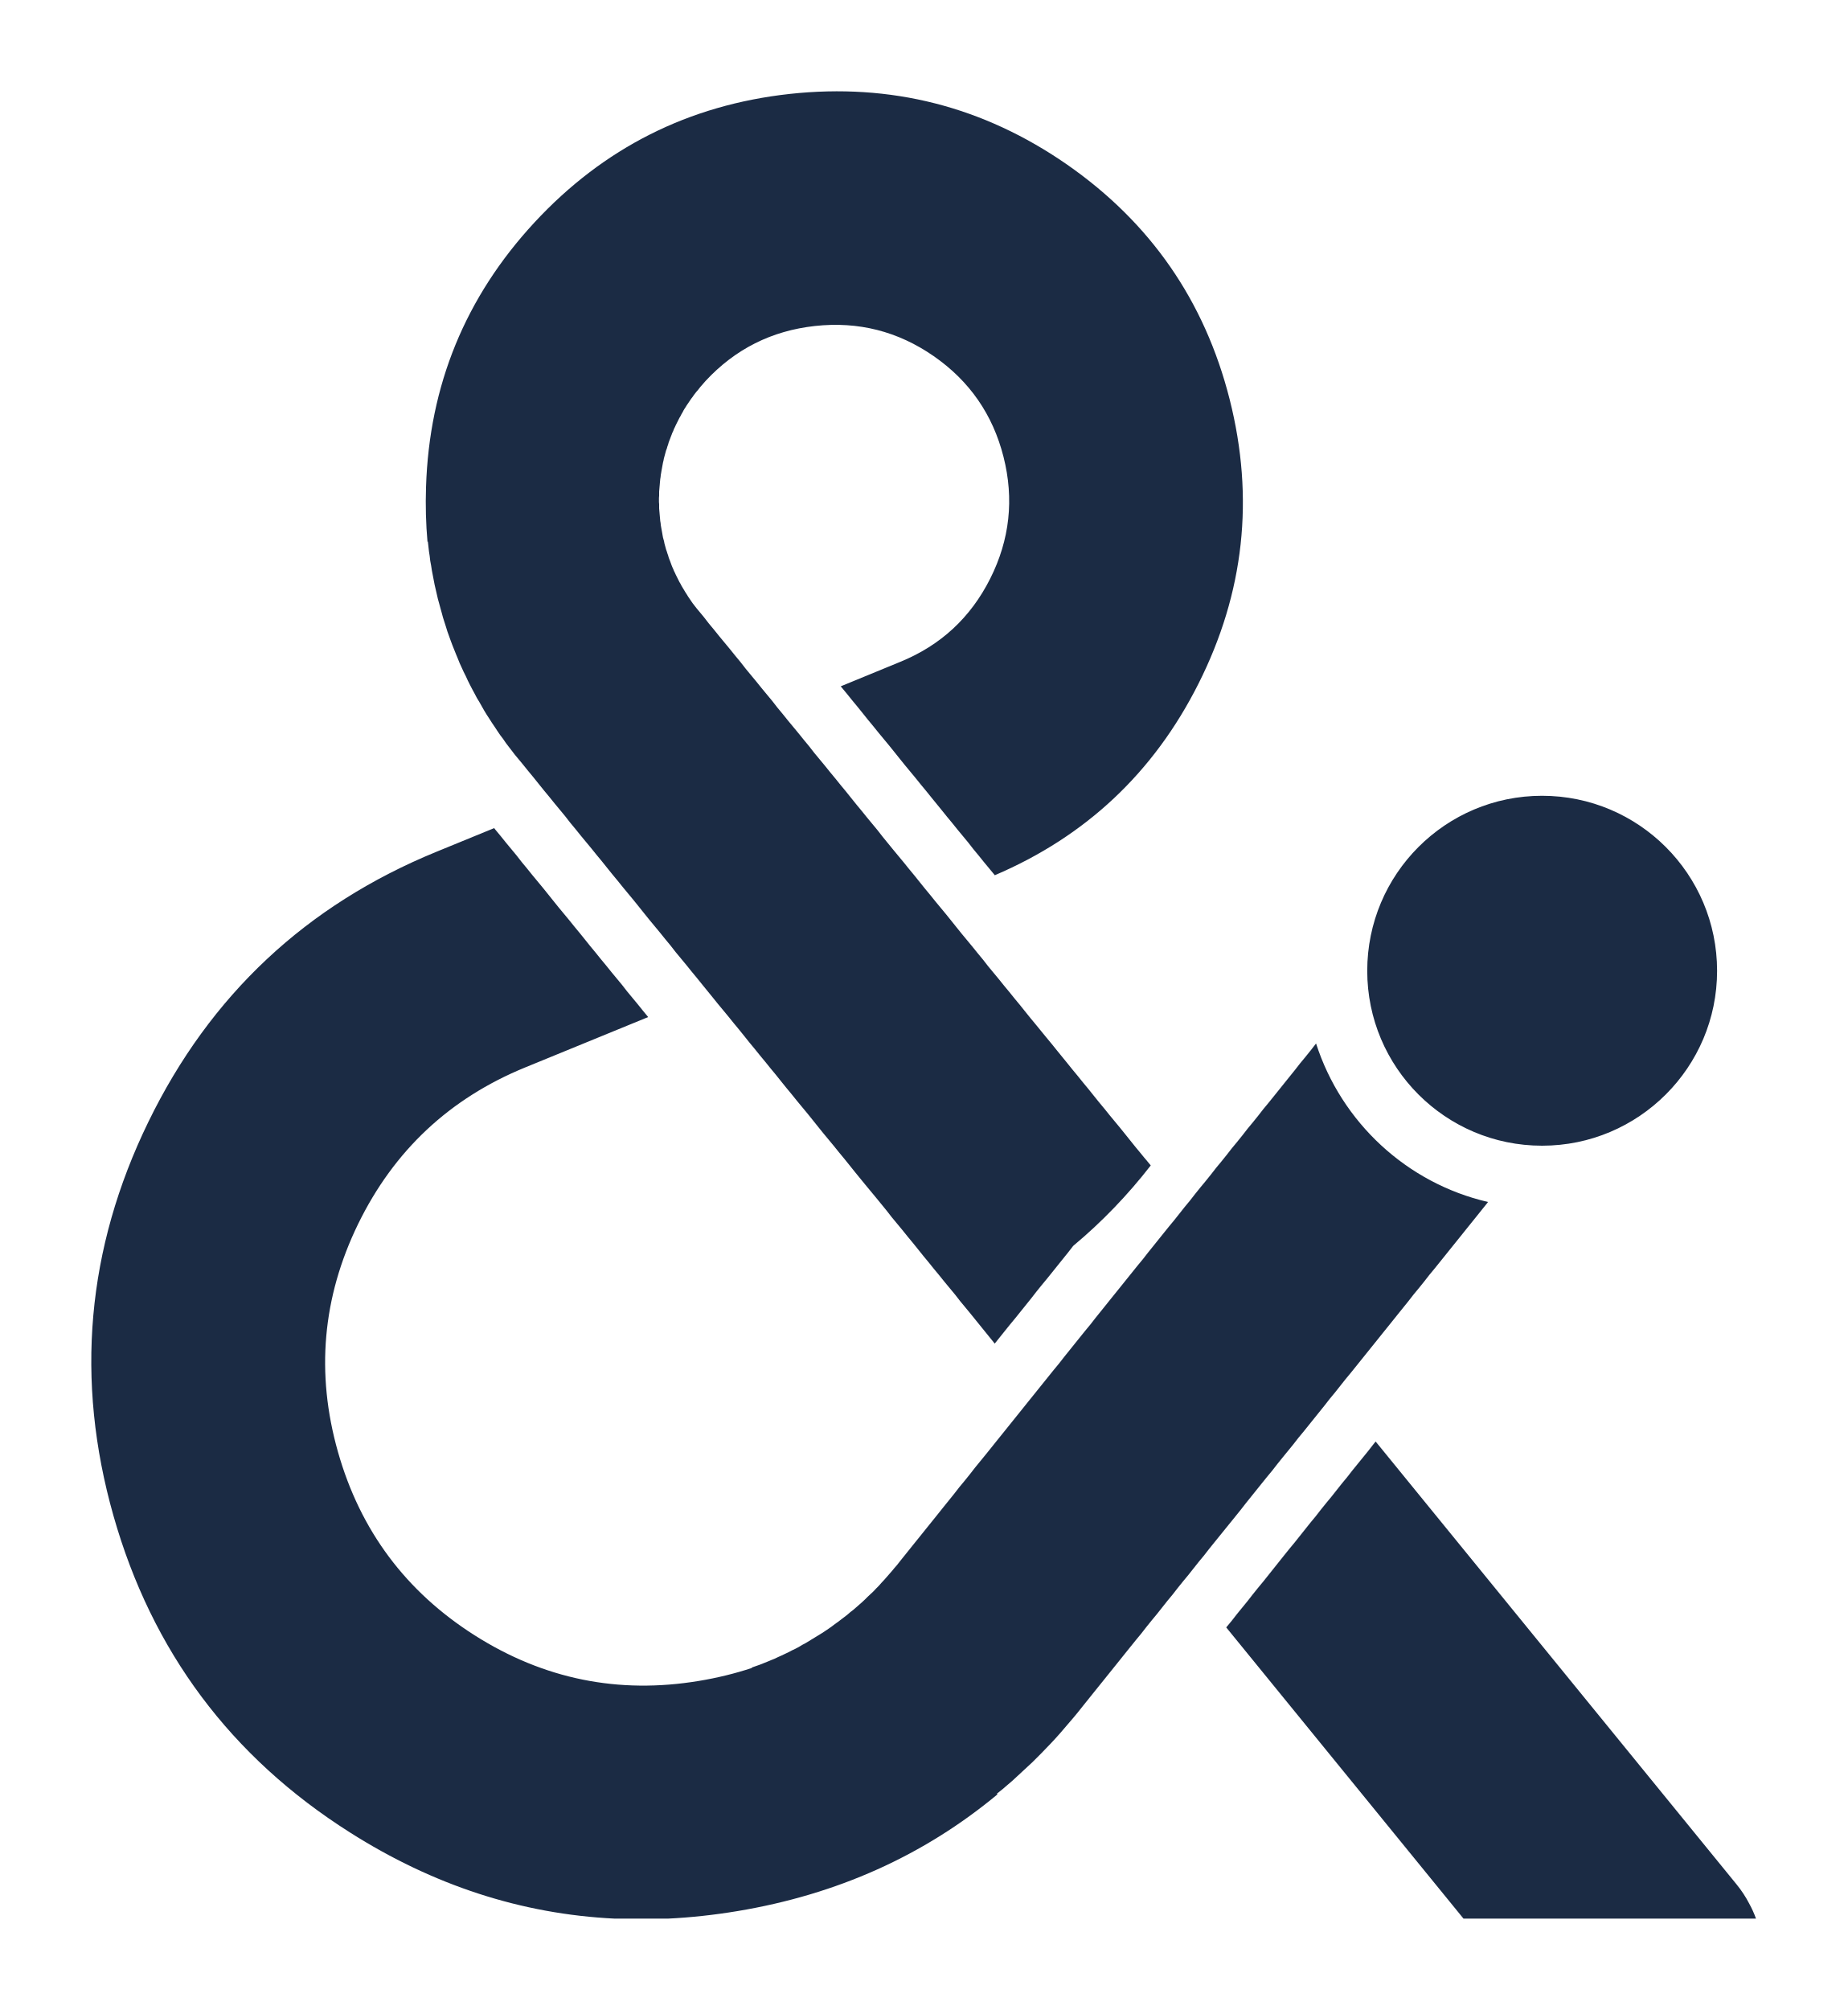
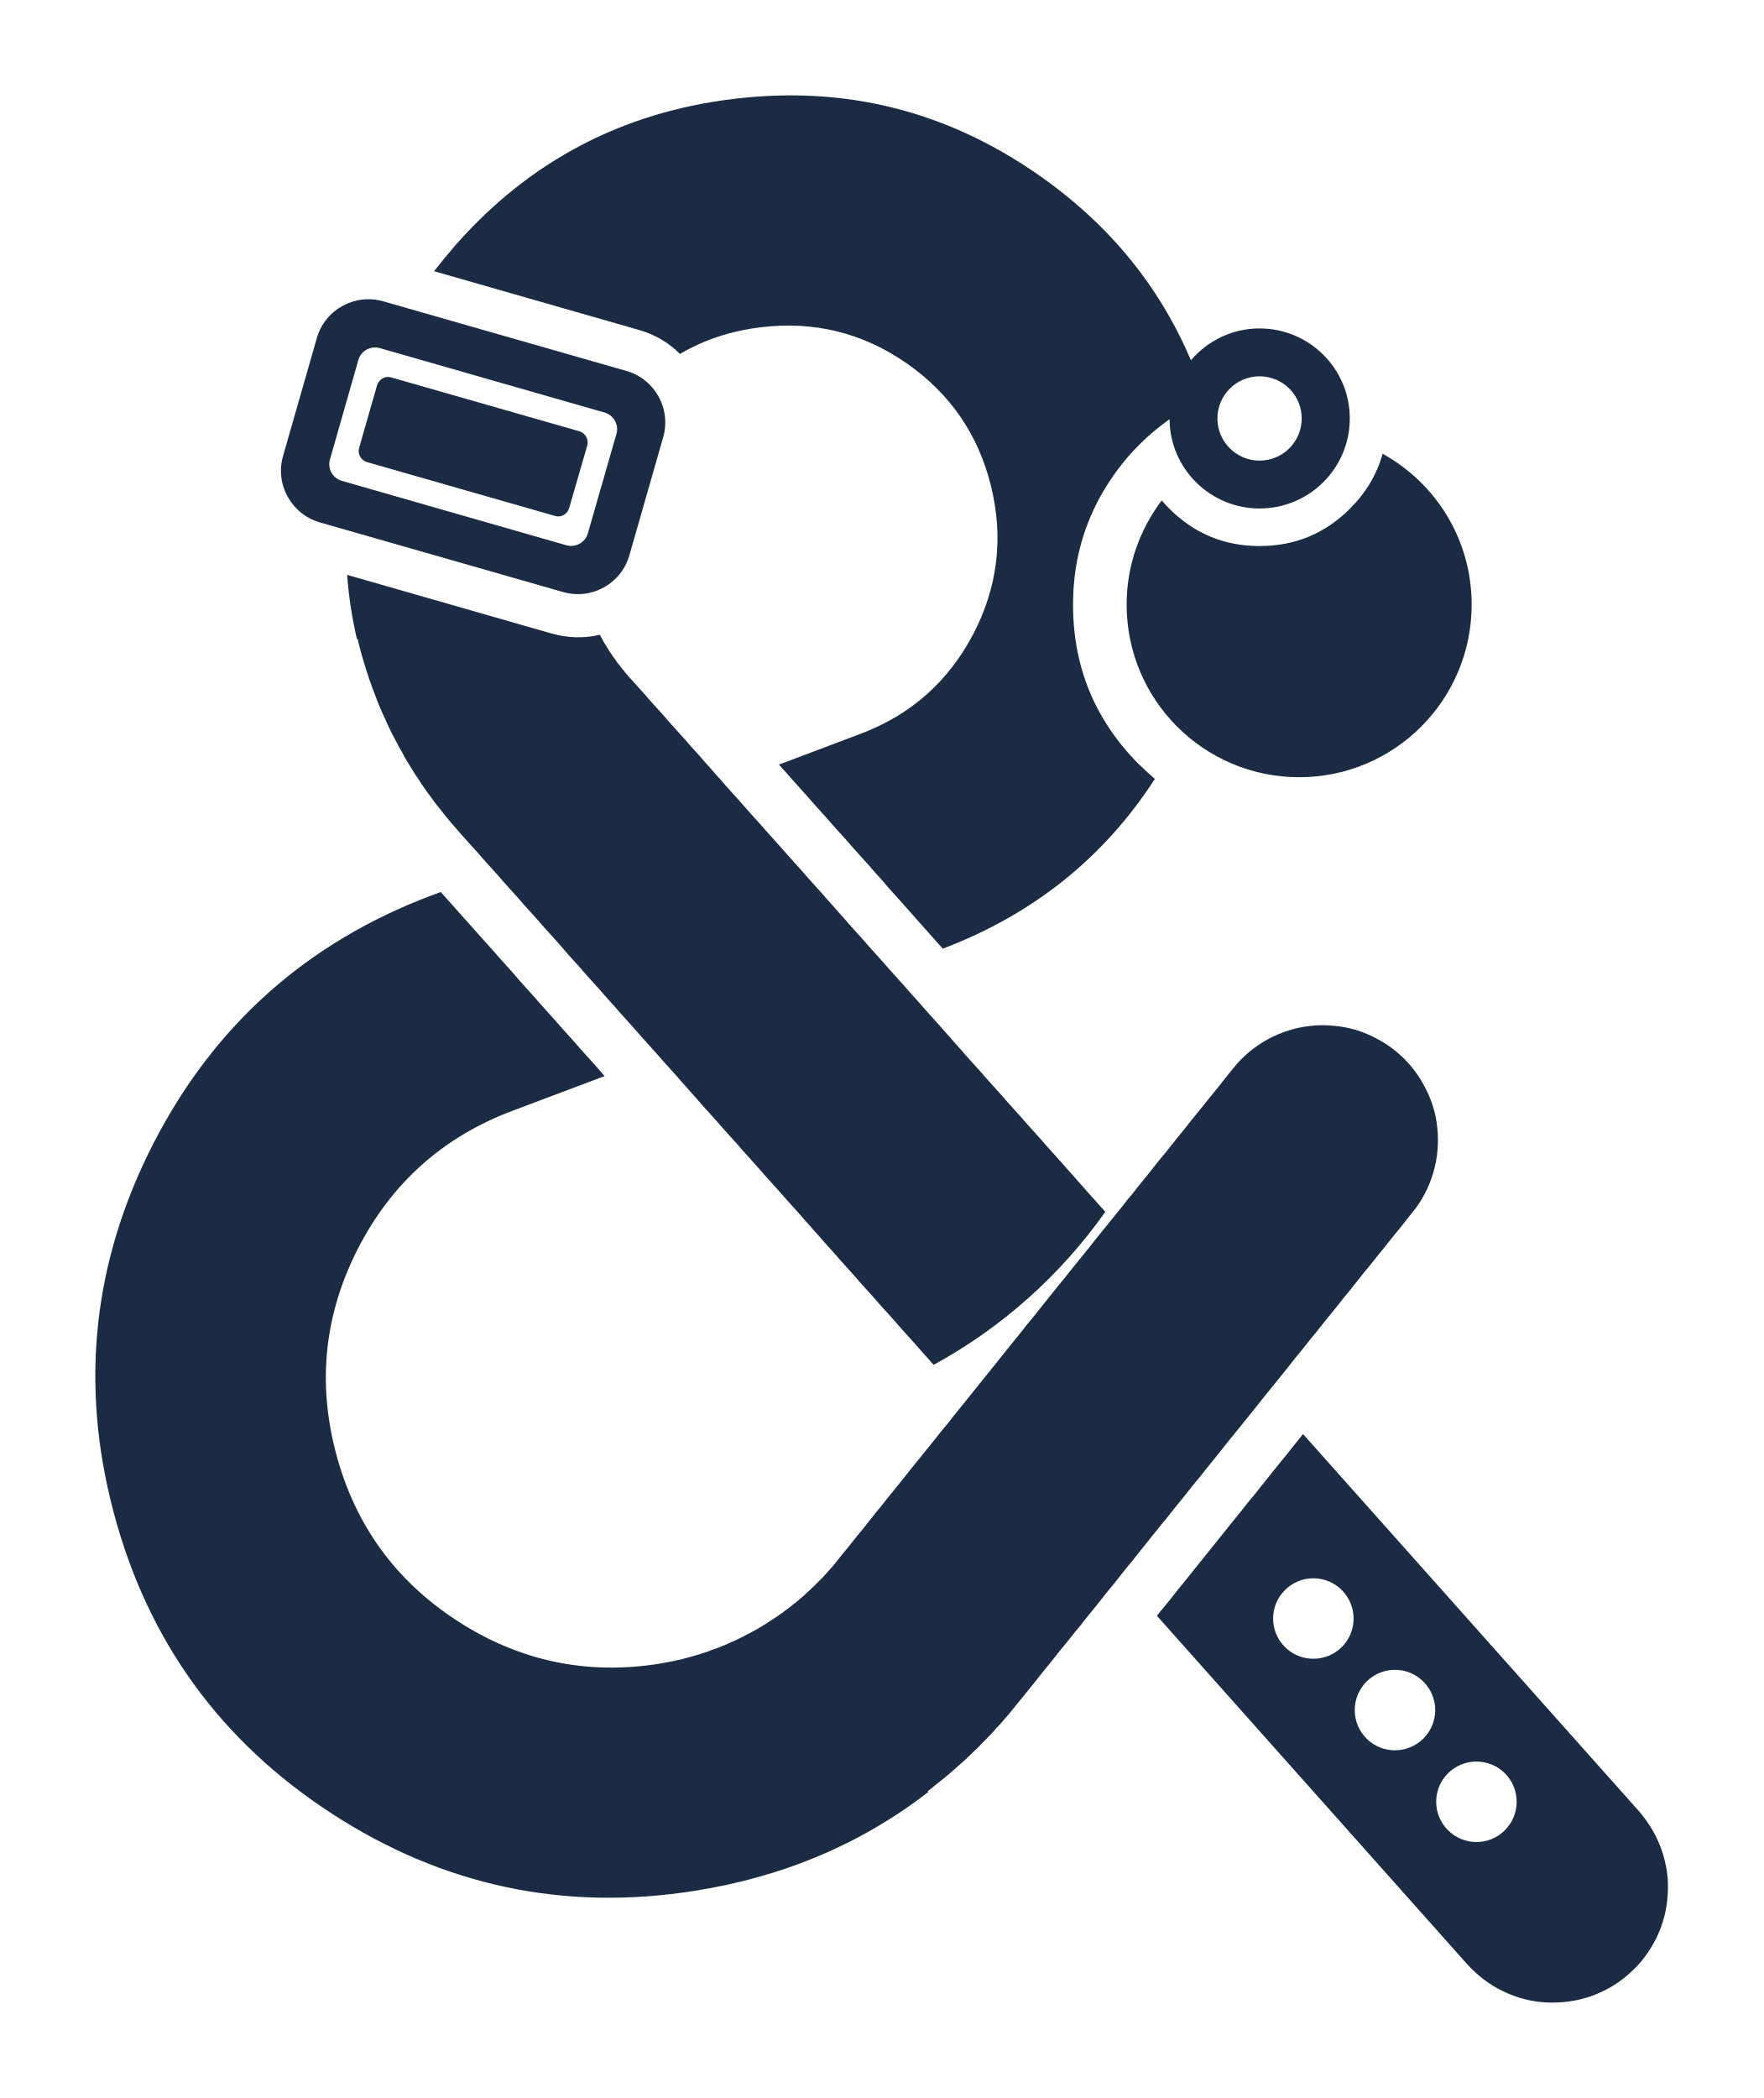
- <svg xmlns="http://www.w3.org/2000/svg" viewBox="-5.00 -5.00 101.12 110.00" role="img" aria-label="Coleira &amp; Passaporte">
-   <path fill="#1B2B44" d="M49.61 93.19Q43.55 98.23 35.35 99.59Q33.42 99.91 31.55 100H28.66Q21 99.63 14.15 95.28Q4.37 89.08 1.21 77.95Q-1.95 66.81 3.12 56.4Q8.19 45.99 18.9 41.61L22.05 40.32L22.12 40.41L22.41 40.76L22.7 41.12L22.99 41.47L23.28 41.82L23.56 42.18L23.85 42.53L24.14 42.89L24.43 43.24L24.72 43.59L25.01 43.95L25.29 44.3L25.58 44.66L25.87 45.01L26.16 45.36L26.45 45.72L26.74 46.07L27.03 46.43L27.31 46.78L27.6 47.13L27.89 47.49L28.18 47.84L28.47 48.2L28.76 48.55L29.05 48.9L29.33 49.26L29.62 49.61L29.91 49.96L30.2 50.32L30.48 50.66L23.74 53.42Q17.54 55.96 14.6 61.99Q11.67 68.01 13.5 74.46Q15.33 80.91 20.99 84.5Q26.65 88.09 33.26 86.99Q34.77 86.74 36.16 86.28L36.15 86.26L36.2 86.24L36.4 86.17L36.6 86.1L36.8 86.02L37 85.94L37.19 85.86L37.39 85.78L37.58 85.69L37.78 85.6L37.97 85.51L38.16 85.42L38.35 85.32L38.54 85.23L38.73 85.13L38.91 85.02L39.1 84.92L39.28 84.81L39.46 84.7L39.64 84.59L39.82 84.48L40 84.37L40.18 84.25L40.36 84.13L40.53 84.01L40.7 83.88L40.87 83.76L41.04 83.63L41.21 83.5L41.38 83.37L41.54 83.23L41.71 83.1L41.87 82.96L42.03 82.82L42.19 82.68L42.35 82.53L42.5 82.38L42.65 82.24L42.81 82.09L42.96 81.93L43.11 81.78L43.25 81.62L43.4 81.46L43.54 81.3L43.68 81.14L43.82 80.98L43.96 80.81L44.1 80.65L44.36 80.32L44.65 79.96L44.93 79.61L45.22 79.25L45.51 78.89L46.37 77.82L46.65 77.47L46.94 77.11L47.23 76.75L47.51 76.39L47.8 76.04L48.09 75.68L48.37 75.32L48.95 74.61L49.24 74.25L49.52 73.9L49.81 73.54L50.1 73.18L50.67 72.47L50.96 72.11L51.24 71.76L51.53 71.4L52.68 69.97L52.97 69.62L53.25 69.26L54.11 68.19L54.4 67.83L54.69 67.48L54.97 67.12L55.26 66.76L55.83 66.05L56.12 65.69L56.41 65.33L57.27 64.26L57.56 63.91L57.84 63.55L58.13 63.19L58.7 62.48L58.99 62.12L59.28 61.77L59.85 61.05L60.14 60.7L60.42 60.34L60.71 59.98L61 59.63L61.29 59.27L61.57 58.91L61.86 58.56L62.15 58.2L62.43 57.84L62.72 57.49L63.01 57.13L63.29 56.77L63.58 56.42L63.87 56.06L64.15 55.7L64.44 55.35L64.73 54.99L65.02 54.63L65.3 54.28L65.59 53.92L65.88 53.56L66.16 53.2L66.45 52.85L66.74 52.49L67.02 52.13L67.04 52.11C68.43 56.42 72 59.75 76.45 60.78L76.4 60.85L76.11 61.21L75.83 61.56L75.54 61.92L75.25 62.28L74.97 62.63L74.68 62.99L74.39 63.35L74.11 63.7L73.82 64.06L73.53 64.42L73.24 64.77L72.96 65.13L72.67 65.49L72.38 65.84L72.1 66.2L71.81 66.56L71.52 66.92L71.24 67.27L70.95 67.63L70.66 67.99L70.38 68.34L70.09 68.7L69.23 69.77L68.94 70.13L68.65 70.48L68.08 71.2L67.79 71.55L67.51 71.91L67.22 72.27L66.36 73.34L66.07 73.69L65.79 74.05L65.21 74.76L64.92 75.12L64.64 75.48L64.35 75.83L64.06 76.19L63.2 77.26L62.92 77.62L62.63 77.98L61.48 79.4L61.19 79.76L60.91 80.12L60.62 80.47L60.05 81.19L59.76 81.54L59.47 81.9L59.19 82.26L58.9 82.61L58.33 83.33L58.04 83.68L57.75 84.04L57.47 84.4L57.18 84.75L56.89 85.11L56.6 85.47L56.32 85.82L55.46 86.89L55.17 87.25L54.88 87.61L54.6 87.96L54.31 88.32L54 88.71L53.76 89L53.52 89.28L53.28 89.56L53.04 89.84L52.79 90.12L52.54 90.39L52.28 90.66L52.02 90.93L51.76 91.19L51.5 91.45L51.23 91.7L50.96 91.95L50.69 92.2L50.42 92.45L50.14 92.69L49.86 92.93L49.57 93.16L49.56 93.17Q49.58 93.18 49.61 93.19ZM18.4 24.65Q18.27 23.18 18.32 21.66Q18.58 13.31 24.25 7.18Q29.93 1.05 38.23 0.14Q46.53 -0.76 53.4 4Q60.26 8.77 62.31 16.86Q64.36 24.96 60.6 32.42Q56.93 39.71 49.45 42.9L49.44 42.88L49.15 42.53L48.86 42.18L48.57 41.82L48.28 41.47L48 41.11L47.71 40.76L47.42 40.41L47.13 40.05L46.84 39.7L46.55 39.34L45.98 38.64L45.69 38.28L45.4 37.93L45.11 37.57L44.82 37.22L44.53 36.87L44.24 36.51L43.96 36.16L43.67 35.8L43.38 35.45L43.09 35.1L42.8 34.74L42.51 34.39L42.23 34.04L41.94 33.68L41.65 33.33L41.36 32.97L41.07 32.62L41.02 32.56L44.28 31.22Q47.59 29.87 49.2 26.67Q50.81 23.47 49.93 20Q49.05 16.53 46.11 14.49Q43.17 12.45 39.61 12.84Q36.05 13.23 33.62 15.85Q33.59 15.89 33.55 15.93L33.49 16L33.42 16.08L33.34 16.17L33.27 16.26L33.2 16.35L33.12 16.44L33.05 16.53L32.98 16.62L32.92 16.71L32.85 16.8L32.78 16.9L32.72 16.99L32.66 17.08L32.59 17.18L32.53 17.28L32.47 17.37L32.41 17.47L32.36 17.57L32.3 17.67L32.25 17.77L32.19 17.87L32.14 17.97L32.09 18.07L32.04 18.17L31.99 18.27L31.94 18.38L31.89 18.48L31.85 18.59L31.8 18.69L31.76 18.8L31.72 18.9L31.68 19.01L31.64 19.11L31.6 19.22L31.57 19.33L31.53 19.44L31.5 19.55L31.46 19.65L31.43 19.76L31.4 19.87L31.37 19.98L31.34 20.09L31.32 20.2L31.29 20.32L31.27 20.43L31.25 20.54L31.23 20.65L31.21 20.76L31.19 20.88L31.17 20.99L31.16 21.1L31.14 21.22L31.13 21.33L31.12 21.44L31.11 21.56L31.1 21.67L31.09 21.79L31.08 21.9L31.08 22.02L31.08 22.13L31.07 22.25L31.07 22.36L31.07 22.48L31.08 22.59L31.08 22.71L31.08 22.82L31.09 22.94L31.1 23.05L31.11 23.17L31.12 23.28L31.13 23.39L31.14 23.51L31.16 23.62L31.17 23.73L31.19 23.85L31.21 23.96L31.23 24.07L31.25 24.18L31.27 24.3L31.29 24.41L31.32 24.52L31.35 24.63L31.37 24.74L31.4 24.85L31.43 24.96L31.46 25.07L31.5 25.18L31.53 25.28L31.57 25.39L31.6 25.5L31.64 25.61L31.68 25.71L31.72 25.82L31.76 25.93L31.8 26.03L31.85 26.14L31.89 26.24L31.94 26.34L31.99 26.45L32.04 26.55L32.09 26.65L32.14 26.75L32.19 26.85L32.25 26.95L32.3 27.05L32.36 27.15L32.42 27.25L32.48 27.35L32.54 27.45L32.6 27.54L32.66 27.64L32.72 27.73L32.79 27.83L32.85 27.92L32.92 28.02L32.99 28.11L33.06 28.2L33.13 28.29L33.23 28.41L33.52 28.76L33.8 29.12L34.09 29.47L34.38 29.83L34.67 30.18L34.96 30.53L35.25 30.89L35.54 31.24L35.82 31.6L36.11 31.95L36.4 32.3L36.69 32.66L36.98 33.01L37.27 33.36L37.55 33.72L37.84 34.07L38.13 34.43L38.42 34.78L38.71 35.13L39 35.49L39.29 35.84L39.57 36.2L39.86 36.55L40.15 36.9L40.44 37.26L40.73 37.61L41.02 37.97L41.31 38.32L41.59 38.67L41.88 39.03L42.17 39.38L42.46 39.74L42.75 40.09L43.04 40.44L43.32 40.8L43.9 41.51L44.19 41.86L44.48 42.21L44.77 42.57L45.06 42.92L45.34 43.27L45.63 43.63L45.92 43.98L46.21 44.34L46.5 44.69L46.79 45.04L47.08 45.4L47.36 45.75L47.65 46.11L47.94 46.46L48.23 46.81L48.52 47.17L48.81 47.52L49.09 47.88L49.38 48.23L49.67 48.58L49.96 48.94L50.25 49.29L50.54 49.65L50.83 50L51.11 50.35L51.4 50.71L51.69 51.06L52.27 51.77L52.56 52.12L52.85 52.48L53.42 53.18L53.71 53.54L54 53.89L54.29 54.25L54.58 54.6L54.86 54.95L55.15 55.31L55.44 55.66L55.49 55.72L55.73 56.02L56.02 56.37L56.31 56.72L56.6 57.08L56.88 57.43L57.17 57.79L57.46 58.14L57.63 58.35L57.75 58.49L57.99 58.78C56.74 60.39 55.32 61.87 53.76 63.17L53.74 63.19L53.46 63.55L53.17 63.91L52.6 64.62L52.31 64.98L52.02 65.33L51.73 65.69L51.45 66.05L50.59 67.12L50.3 67.47L50.01 67.83L49.45 68.53L48.09 66.85L47.85 66.56L47.56 66.21L47.28 65.85L46.99 65.5L46.7 65.15L46.41 64.79L46.12 64.44L45.83 64.08L45.59 63.79L45.54 63.73L45.26 63.38L44.97 63.02L44.68 62.67L44.39 62.31L44.1 61.96L43.81 61.61L43.53 61.25L42.95 60.54L42.66 60.19L42.37 59.84L41.79 59.13L41.51 58.78L41.22 58.42L40.93 58.07L40.64 57.71L40.35 57.36L40.06 57.01L39.77 56.65L39.49 56.3L39.2 55.94L38.91 55.59L38.62 55.24L38.33 54.88L38.04 54.53L37.75 54.17L37.47 53.82L37.18 53.47L36.89 53.11L36.6 52.76L36.31 52.4L36.02 52.05L35.74 51.7L35.45 51.34L35.16 50.99L34.87 50.63L34.58 50.28L34.29 49.93L34 49.57L33.43 48.87L33.14 48.51L32.85 48.16L32.56 47.8L32.27 47.45L31.98 47.1L31.7 46.74L31.41 46.39L31.12 46.03L30.83 45.68L30.54 45.33L30.25 44.97L29.97 44.62L29.68 44.26L29.39 43.91L29.1 43.56L28.81 43.2L28.52 42.85L28.23 42.49L27.95 42.14L27.66 41.79L27.37 41.43L27.08 41.08L26.79 40.73L26.5 40.37L26.21 40.02L25.93 39.66L25.64 39.31L25.35 38.96L25.06 38.6L24.77 38.25L24.48 37.89L24.2 37.54L23.91 37.19L23.62 36.83L23.33 36.48L23.18 36.3L23.02 36.09L22.85 35.87L22.69 35.66L22.54 35.44L22.38 35.23L22.23 35.01L22.08 34.78L21.93 34.56L21.79 34.34L21.64 34.11L21.5 33.88L21.37 33.65L21.24 33.42L21.1 33.19L20.98 32.96L20.85 32.72L20.73 32.49L20.61 32.25L20.5 32.01L20.38 31.77L20.27 31.53L20.16 31.29L20.06 31.04L19.96 30.8L19.86 30.55L19.76 30.3L19.67 30.06L19.58 29.81L19.49 29.56L19.41 29.3L19.33 29.05L19.25 28.8L19.18 28.54L19.11 28.29L19.04 28.03L18.97 27.78L18.91 27.52L18.85 27.26L18.79 27L18.74 26.74L18.69 26.48L18.64 26.22L18.6 25.96L18.55 25.69L18.52 25.43L18.48 25.17L18.45 24.9L18.42 24.64L18.42 24.63ZM91.12 100H75.11L62.12 84.06L62.14 84.04L62.43 83.69L62.71 83.33L63.29 82.62L63.57 82.26L63.86 81.9L64.15 81.55L65.29 80.12L65.58 79.76L65.87 79.41L66.73 78.33L67.02 77.98L67.3 77.62L67.59 77.26L67.88 76.91L68.45 76.19L68.74 75.84L69.02 75.48L69.89 74.41L70.17 74.05L70.3 73.89L90.06 98.13Q90.46 98.62 90.75 99.18Q90.97 99.58 91.12 100Z M88.99 48.13C88.99 53.41 84.7 57.7 79.41 57.7C74.12 57.7 69.84 53.41 69.84 48.13C69.84 42.84 74.12 38.55 79.41 38.55C84.7 38.55 88.99 42.84 88.99 48.13Z" />
+ <svg xmlns="http://www.w3.org/2000/svg" viewBox="-5.00 -5.00 92.45 110.00" role="img" aria-label="Coleira &amp; Passaporte">
+   <path fill="#1B2B44" d="M18.11 41.77 20.34 44.27 20.61 44.57 20.88 44.87 21.14 45.17 21.41 45.47 21.68 45.77 21.95 46.07 22.21 46.38 22.48 46.68 22.75 46.98 23.02 47.28 23.28 47.58 23.55 47.88 23.82 48.18 24.09 48.48 24.35 48.78 24.62 49.08 24.89 49.38 25.16 49.68 25.42 49.98 25.69 50.28 25.96 50.58 26.23 50.88 26.49 51.18 26.7 51.42 21.87 53.24Q16.44 55.28 13.78 60.44Q11.13 65.6 12.62 71.21Q14.11 76.82 18.97 79.98Q23.84 83.14 29.57 82.23Q30.21 82.12 30.82 81.98L30.82 81.97L30.88 81.96L31.06 81.91L31.24 81.86L31.41 81.81L31.59 81.76L31.77 81.7L31.94 81.65L32.12 81.59L32.29 81.52L32.46 81.46L32.64 81.4L32.81 81.33L32.98 81.26L33.15 81.19L33.31 81.11L33.48 81.04L33.65 80.96L33.81 80.88L33.98 80.8L34.14 80.71L34.3 80.63L34.47 80.54L34.63 80.45L34.79 80.36L34.94 80.27L35.1 80.17L35.26 80.07L35.41 79.97L35.56 79.87L35.72 79.77L35.87 79.66L36.02 79.56L36.16 79.45L36.31 79.34L36.46 79.23L36.6 79.11L36.75 79L36.89 78.88L37.03 78.76L37.17 78.64L37.3 78.51L37.44 78.39L37.57 78.26L37.71 78.13L37.84 78L37.97 77.87L38.1 77.74L38.23 77.6L38.35 77.47L38.47 77.33L38.6 77.19L38.72 77.05L38.84 76.9L38.95 76.76L39.18 76.47L39.44 76.16L39.69 75.84L39.94 75.53L40.2 75.22L40.95 74.27L41.21 73.96L41.46 73.64L41.71 73.33L41.97 73.01L42.22 72.7L42.47 72.39L42.72 72.07L43.23 71.44L43.48 71.13L43.74 70.81L43.99 70.5L44.24 70.18L44.75 69.56L45 69.24L45.25 68.93L45.51 68.61L46.52 67.35L46.77 67.04L47.02 66.73L47.78 65.78L48.03 65.47L48.29 65.15L48.54 64.84L48.79 64.52L49.3 63.9L49.55 63.58L49.8 63.27L50.56 62.32L50.82 62.01L51.07 61.69L51.32 61.38L51.83 60.75L52.08 60.44L52.33 60.12L53.09 59.18L53.35 58.86L53.6 58.55L53.85 58.24L54.1 57.92L54.36 57.61L54.61 57.29L54.86 56.98L55.12 56.66L55.37 56.35L55.62 56.03L55.87 55.72L56.13 55.41L56.38 55.09L56.63 54.78L56.89 54.46L57.14 54.15L57.39 53.83L57.64 53.52L57.9 53.2L58.15 52.89L58.4 52.58L58.66 52.26L58.91 51.95L59.16 51.63L59.41 51.32L59.67 51Q60.04 50.54 60.49 50.16Q60.95 49.78 61.47 49.49Q61.99 49.21 62.56 49.03Q63.12 48.85 63.71 48.79Q64.3 48.72 64.9 48.78Q65.49 48.83 66.06 48.99Q66.63 49.16 67.15 49.44Q67.68 49.71 68.14 50.08Q68.61 50.46 68.99 50.91Q69.37 51.37 69.65 51.89Q69.94 52.41 70.12 52.97Q70.3 53.54 70.36 54.13Q70.42 54.72 70.37 55.31Q70.32 55.9 70.15 56.47Q69.99 57.04 69.71 57.57Q69.44 58.1 69.06 58.56L68.81 58.87L68.56 59.19L68.31 59.5L68.05 59.82L67.8 60.13L67.55 60.45L67.29 60.76L67.04 61.08L66.79 61.39L66.53 61.7L66.28 62.02L66.03 62.33L65.78 62.65L65.52 62.96L65.27 63.28L65.02 63.59L64.76 63.91L64.51 64.22L64.26 64.53L64.01 64.85L63.75 65.16L63.5 65.48L63.25 65.79L62.99 66.11L62.74 66.42L62.49 66.74L61.73 67.68L61.48 67.99L61.22 68.31L60.72 68.94L60.47 69.25L60.21 69.57L59.96 69.88L59.2 70.82L58.95 71.14L58.7 71.45L58.19 72.08L57.94 72.4L57.68 72.71L57.43 73.02L57.18 73.34L56.42 74.28L56.17 74.6L55.91 74.91L54.9 76.17L54.65 76.48L54.4 76.8L54.14 77.11L53.64 77.74L53.39 78.06L53.13 78.37L52.88 78.68L52.63 79L52.12 79.63L51.87 79.94L51.62 80.26L51.36 80.57L51.11 80.89L50.86 81.2L50.6 81.51L50.35 81.83L49.59 82.77L49.34 83.09L49.09 83.4L48.83 83.72L48.58 84.03L48.3 84.37L48.09 84.63L47.88 84.89L47.66 85.14L47.44 85.4L47.21 85.64L46.99 85.89L46.76 86.13L46.52 86.37L46.29 86.61L46.05 86.84L45.81 87.07L45.57 87.3L45.32 87.52L45.07 87.74L44.82 87.96L44.57 88.17L44.31 88.38L44.05 88.59L43.79 88.8L43.63 88.92C43.65 88.93 43.66 88.94 43.68 88.95Q38.43 93.02 31.47 94.13Q21.16 95.78 12.4 90.09Q3.64 84.4 0.96 74.3Q-1.72 64.21 3.06 54.92Q7.84 45.64 17.62 41.95ZM44.43 44.74 42.11 42.13 41.84 41.83 41.57 41.53 41.31 41.22 41.04 40.92 40.77 40.62 40.51 40.32 40.24 40.02 39.97 39.72 39.7 39.42 39.44 39.12 39.17 38.82 38.9 38.52 38.63 38.22 38.37 37.92 38.1 37.62 37.83 37.32 37.56 37.02 37.3 36.72 37.03 36.42 36.76 36.12 36.49 35.82 36.23 35.52 35.96 35.22 35.84 35.09 40.13 33.47Q44.05 31.99 46.01 28.28Q47.96 24.57 46.96 20.49Q45.96 16.42 42.51 14.03Q39.06 11.65 34.89 12.16Q32.55 12.44 30.65 13.56Q29.77 12.66 28.47 12.29L17.76 9.22Q18.31 8.51 18.91 7.82Q24.72 1.25 33.43 0.19Q42.14 -0.88 49.36 4.11Q54.92 7.95 57.44 13.89C58.31 12.87 59.6 12.22 61.04 12.22C63.65 12.22 65.77 14.33 65.77 16.94C65.77 19.55 63.65 21.66 61.04 21.66C58.45 21.66 56.34 19.57 56.32 16.98C55.25 17.74 54.3 18.66 53.53 19.72Q51.27 22.81 51.26 26.67L51.26 26.7L51.26 26.73Q51.27 31.61 54.71 35.07Q54.72 35.08 54.73 35.09Q54.74 35.1 54.75 35.1Q55.14 35.49 55.55 35.84Q51.54 42.04 44.43 44.74ZM26.45 28.28 26.56 28.48 26.62 28.6 26.69 28.72 26.76 28.83 26.83 28.94 26.9 29.06 26.97 29.17 27.05 29.28 27.12 29.39 27.2 29.5 27.28 29.61 27.35 29.72 27.44 29.83 27.52 29.93 27.6 30.04 27.69 30.14 27.77 30.25 27.86 30.35 27.97 30.48 28.24 30.78 28.51 31.08 28.78 31.38 29.04 31.68 29.31 31.98 29.58 32.28 29.85 32.58 30.11 32.88 30.38 33.18 30.65 33.48 30.92 33.78 31.18 34.08 31.45 34.38 31.72 34.68 31.98 34.98 32.25 35.28 32.52 35.59 32.79 35.89 33.05 36.19 33.32 36.49 33.59 36.79 33.86 37.09 34.12 37.39 34.39 37.69 34.66 37.99 34.93 38.29 35.19 38.59 35.46 38.89 35.73 39.19 36 39.49 36.26 39.79 36.53 40.09 36.8 40.39 37.07 40.69 37.33 40.99 37.6 41.29 37.87 41.59 38.14 41.89 38.4 42.19 38.67 42.49 38.94 42.8 39.21 43.1 39.47 43.4 39.74 43.7 40.01 44 40.28 44.3 40.54 44.6 40.81 44.9 41.08 45.2 41.35 45.5 41.61 45.8 41.88 46.1 42.15 46.4 42.42 46.7 42.68 47 42.95 47.3 43.22 47.6 43.48 47.9 43.75 48.2 44.02 48.5 44.29 48.8 44.55 49.1 44.82 49.4 45.09 49.71 45.36 50.01 45.62 50.31 45.89 50.61 46.16 50.91 46.43 51.21 46.69 51.51 46.96 51.81 47.23 52.11 47.5 52.41 47.76 52.71 48.03 53.01 48.3 53.31 48.57 53.61 48.83 53.91 49.1 54.21 49.37 54.51 49.64 54.81 49.9 55.11 50.17 55.41 50.44 55.71 50.47 55.75 50.71 56.01 50.97 56.31 51.24 56.61 51.4 56.79 51.51 56.92 51.78 57.22 52.04 57.52 52.31 57.82 52.58 58.12 52.85 58.42 52.95 58.54C50.61 61.85 47.53 64.61 43.95 66.56L43.84 66.44L43.74 66.32L43.57 66.13L43.3 65.83L43.04 65.53L42.77 65.23L42.5 64.93L42.23 64.63L41.97 64.33L41.7 64.03L41.47 63.77L41.43 63.73L41.16 63.43L40.9 63.13L40.63 62.83L40.36 62.53L40.09 62.23L39.83 61.93L39.56 61.63L39.29 61.33L39.02 61.03L38.76 60.73L38.49 60.43L38.22 60.13L37.96 59.83L37.69 59.53L37.42 59.22L37.15 58.92L36.89 58.62L36.62 58.32L36.35 58.02L36.08 57.72L35.82 57.42L35.55 57.12L35.28 56.82L35.01 56.52L34.75 56.22L34.48 55.92L34.21 55.62L33.94 55.32L33.68 55.02L33.41 54.72L33.14 54.42L32.87 54.12L32.61 53.82L32.34 53.52L32.07 53.22L31.8 52.92L31.54 52.62L31.27 52.32L31 52.01L30.73 51.71L30.47 51.41L30.2 51.11L29.93 50.81L29.66 50.51L29.4 50.21L29.13 49.91L28.86 49.61L28.59 49.31L28.33 49.01L28.06 48.71L27.79 48.41L27.52 48.11L27.26 47.81L26.99 47.51L26.72 47.21L26.46 46.91L26.19 46.61L25.92 46.31L25.65 46.01L25.39 45.71L25.12 45.41L24.85 45.11L24.58 44.8L24.32 44.5L24.05 44.2L23.78 43.9L23.51 43.6L23.25 43.3L22.98 43L22.71 42.7L22.44 42.4L22.18 42.1L21.91 41.8L21.64 41.5L21.37 41.2L21.11 40.9L20.84 40.6L20.57 40.3L20.3 40L20.04 39.7L19.77 39.4L19.5 39.1L19.23 38.8L18.97 38.5L18.8 38.31L18.62 38.1L18.44 37.88L18.26 37.66L18.09 37.44L17.91 37.22L17.74 37L17.58 36.77L17.41 36.55L17.25 36.32L17.09 36.09L16.94 35.85L16.78 35.62L16.63 35.38L16.49 35.15L16.34 34.91L16.2 34.67L16.07 34.42L15.93 34.18L15.8 33.93L15.67 33.69L15.54 33.44L15.42 33.19L15.3 32.94L15.19 32.68L15.07 32.43L14.96 32.18L14.85 31.92L14.75 31.66L14.65 31.4L14.55 31.14L14.46 30.88L14.36 30.62L14.28 30.36L14.19 30.09L14.11 29.82L14.03 29.56L13.95 29.29L13.88 29.02L13.81 28.75L13.75 28.49Q13.73 28.51 13.72 28.53Q13.33 26.88 13.2 25.14L23.9 28.21Q25.21 28.58 26.45 28.28ZM71.92 97.98 55.66 79.72 55.83 79.5 56.34 78.88 56.59 78.56 56.84 78.25 57.1 77.93 58.11 76.67 58.36 76.36 58.61 76.05 59.37 75.1 59.62 74.79 59.88 74.47 60.13 74.16 60.38 73.84 60.89 73.22 61.14 72.9 61.39 72.59 62.15 71.64 62.41 71.33 62.66 71.01 62.91 70.7 63.32 70.19 80.93 89.96Q81.32 90.41 81.62 90.92Q81.92 91.43 82.12 91.99Q82.31 92.55 82.4 93.14Q82.48 93.73 82.44 94.32Q82.41 94.91 82.26 95.49Q82.11 96.06 81.85 96.6Q81.59 97.13 81.23 97.61Q80.88 98.08 80.43 98.47Q79.99 98.87 79.48 99.17Q78.96 99.47 78.4 99.67Q77.84 99.86 77.25 99.94Q76.67 100.02 76.07 99.99Q75.48 99.96 74.91 99.81Q74.33 99.66 73.8 99.4Q73.26 99.14 72.79 98.78Q72.32 98.42 71.92 97.98ZM11.77 22.39C10.28 21.96 9.41 20.4 9.84 18.91L11.61 12.73C12.04 11.23 13.6 10.37 15.1 10.8L27.85 14.45C29.34 14.88 30.2 16.44 29.77 17.93L28 24.11C27.57 25.61 26.02 26.47 24.52 26.04ZM12.92 20.21 24.7 23.59C25.18 23.72 25.68 23.45 25.82 22.97L27.32 17.75C27.46 17.27 27.18 16.77 26.7 16.63L14.91 13.25C14.43 13.12 13.93 13.39 13.79 13.87L12.3 19.09C12.16 19.57 12.44 20.07 12.92 20.21ZM14.25 19.23C13.92 19.14 13.74 18.8 13.83 18.48L14.77 15.2C14.87 14.88 15.2 14.69 15.52 14.79L25.37 17.61C25.69 17.7 25.88 18.04 25.79 18.36L24.84 21.64C24.75 21.96 24.42 22.15 24.1 22.05ZM63.25 16.94C63.25 15.72 62.26 14.73 61.04 14.73C59.82 14.73 58.83 15.72 58.83 16.94C58.83 18.16 59.82 19.15 61.04 19.15C62.26 19.15 63.25 18.16 63.25 16.94ZM65.97 79.86C65.97 78.7 65.03 77.75 63.86 77.75C62.7 77.75 61.75 78.7 61.75 79.86C61.75 81.03 62.7 81.97 63.86 81.97C65.03 81.97 65.97 81.03 65.97 79.86ZM70.25 84.66C70.25 83.5 69.3 82.55 68.14 82.55C66.97 82.55 66.03 83.5 66.03 84.66C66.03 85.83 66.97 86.77 68.14 86.77C69.3 86.77 70.25 85.83 70.25 84.66ZM74.52 89.47C74.52 88.3 73.58 87.36 72.41 87.36C71.25 87.36 70.3 88.3 70.3 89.47C70.3 90.63 71.25 91.58 72.41 91.58C73.58 91.58 74.52 90.63 74.52 89.47Z M72.16 26.7C72.16 31.7 68.11 35.75 63.12 35.75C58.12 35.75 54.07 31.7 54.07 26.7C54.07 24.65 54.76 22.76 55.91 21.24Q56.1 21.46 56.31 21.67Q58.27 23.63 61.04 23.63Q63.82 23.63 65.78 21.67Q67.05 20.4 67.49 18.79C70.28 20.33 72.16 23.29 72.16 26.7Z" />
</svg>
